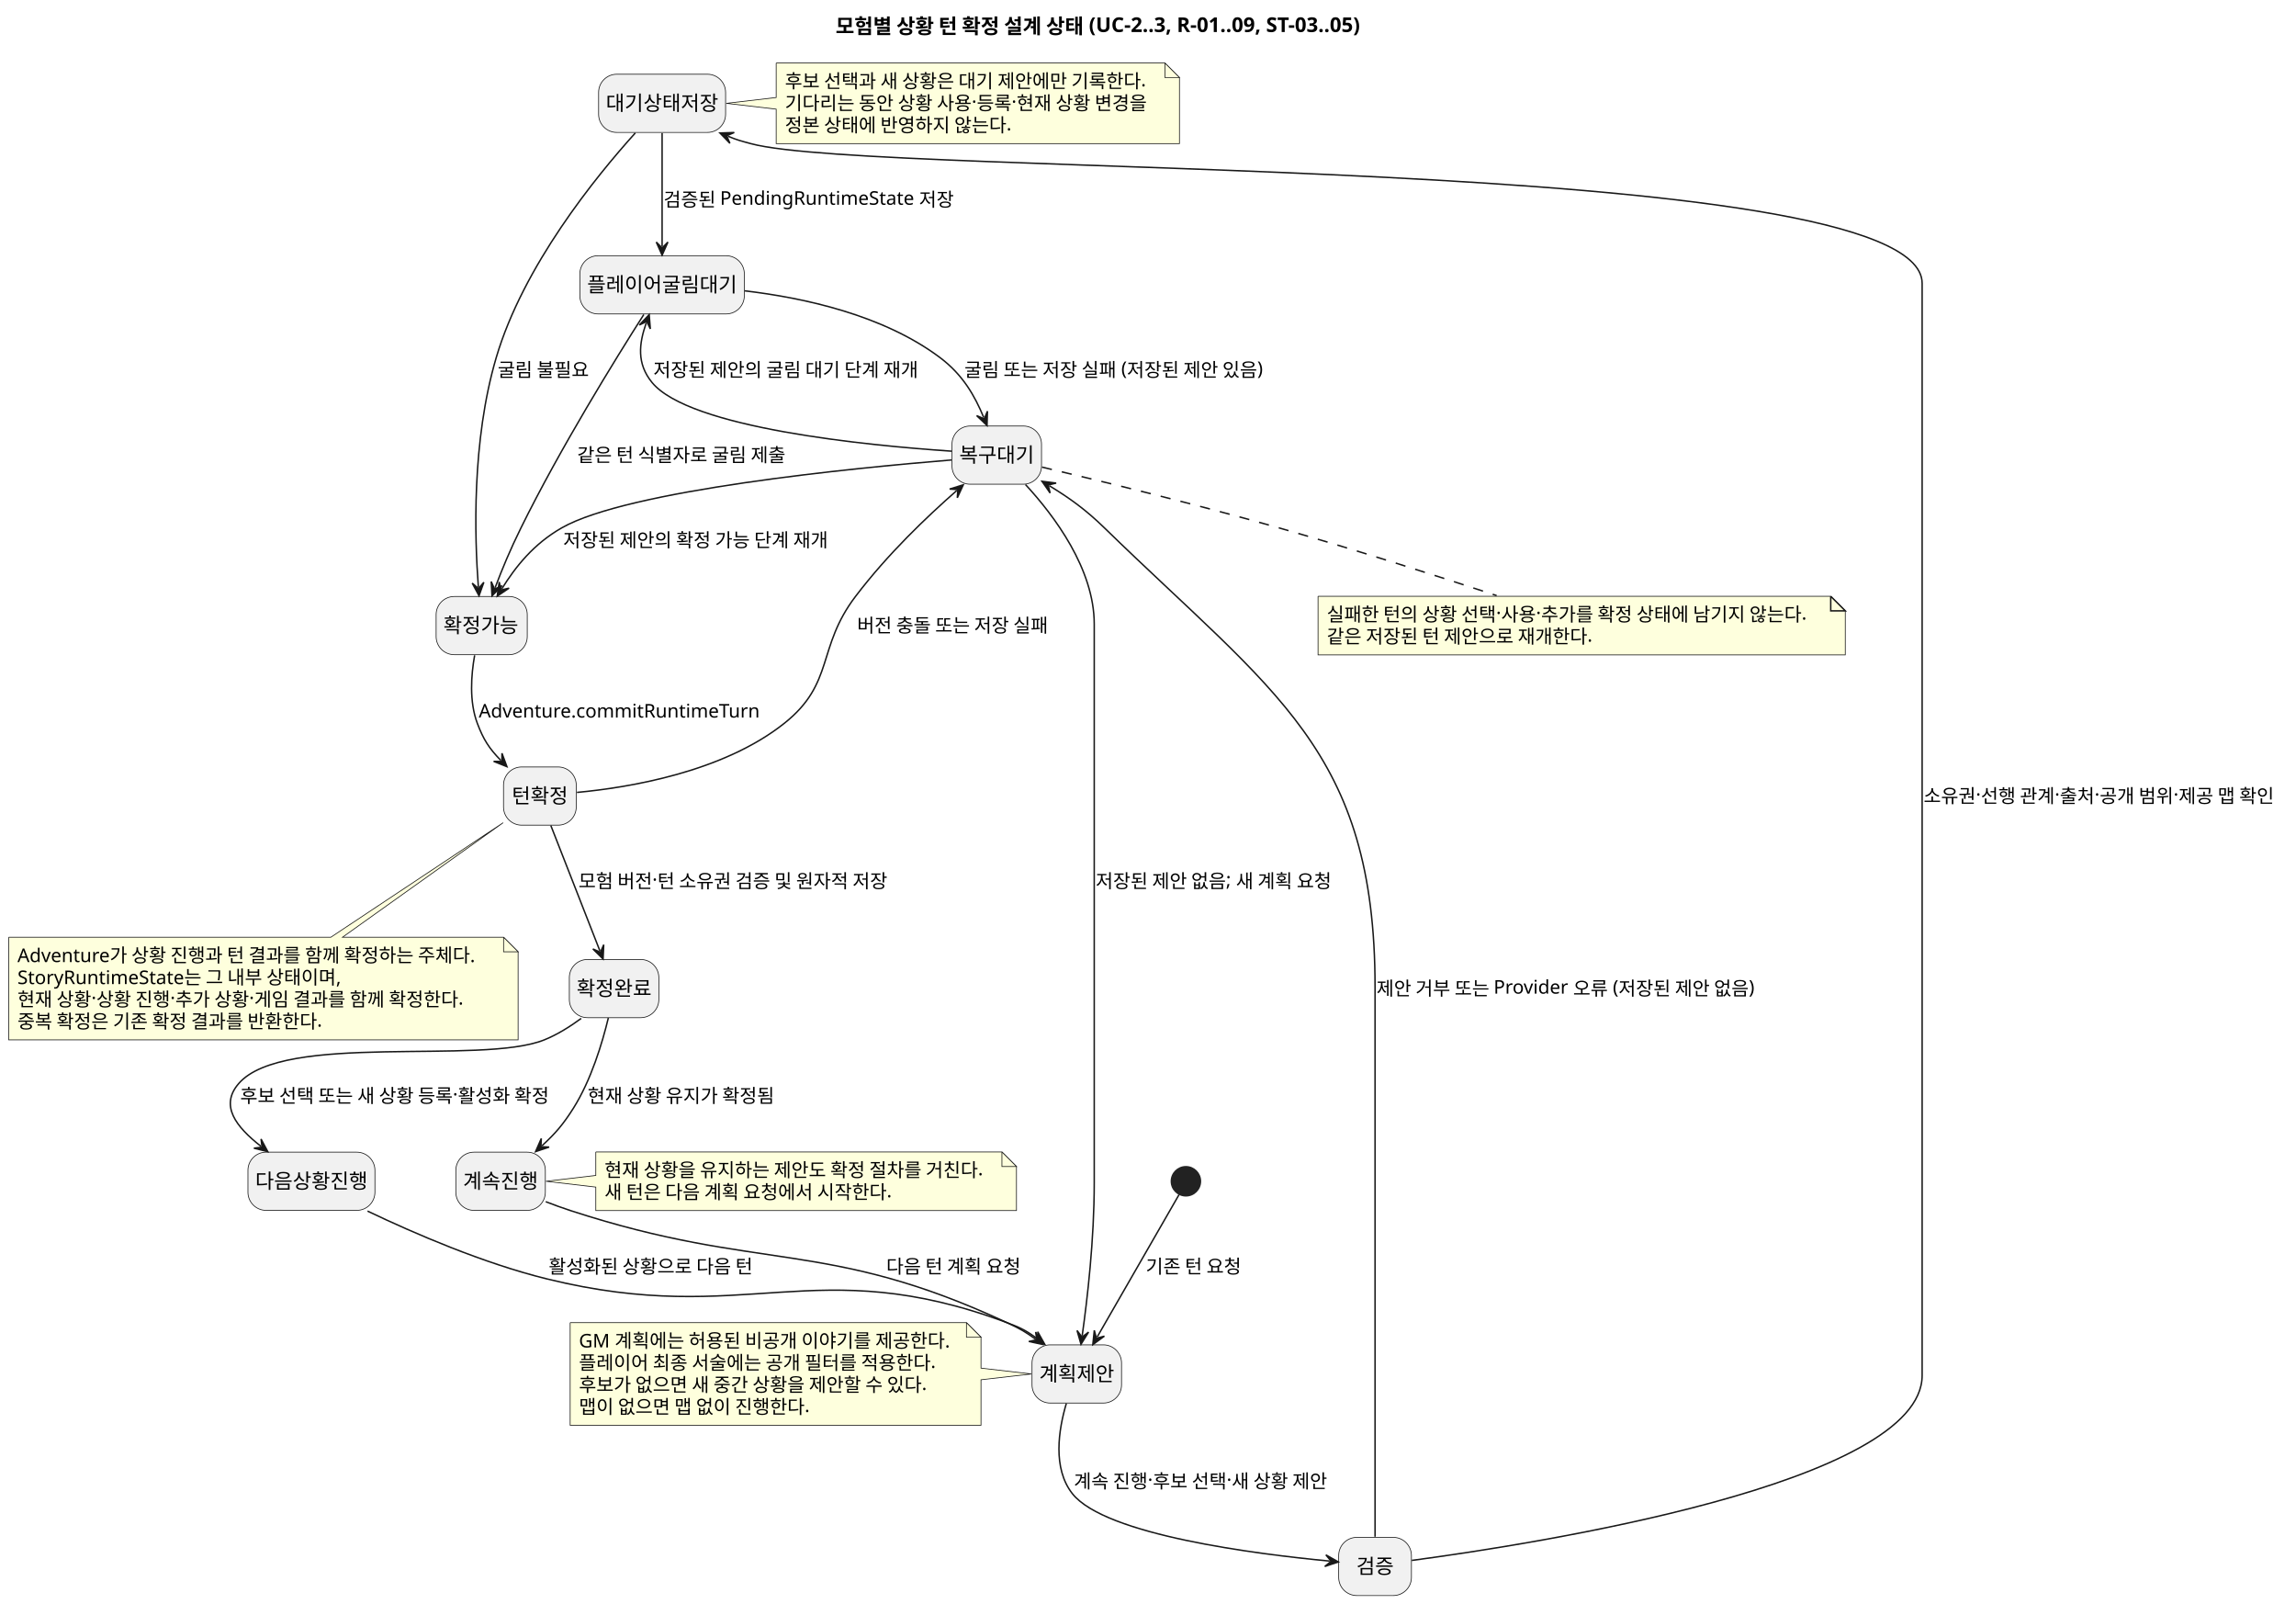
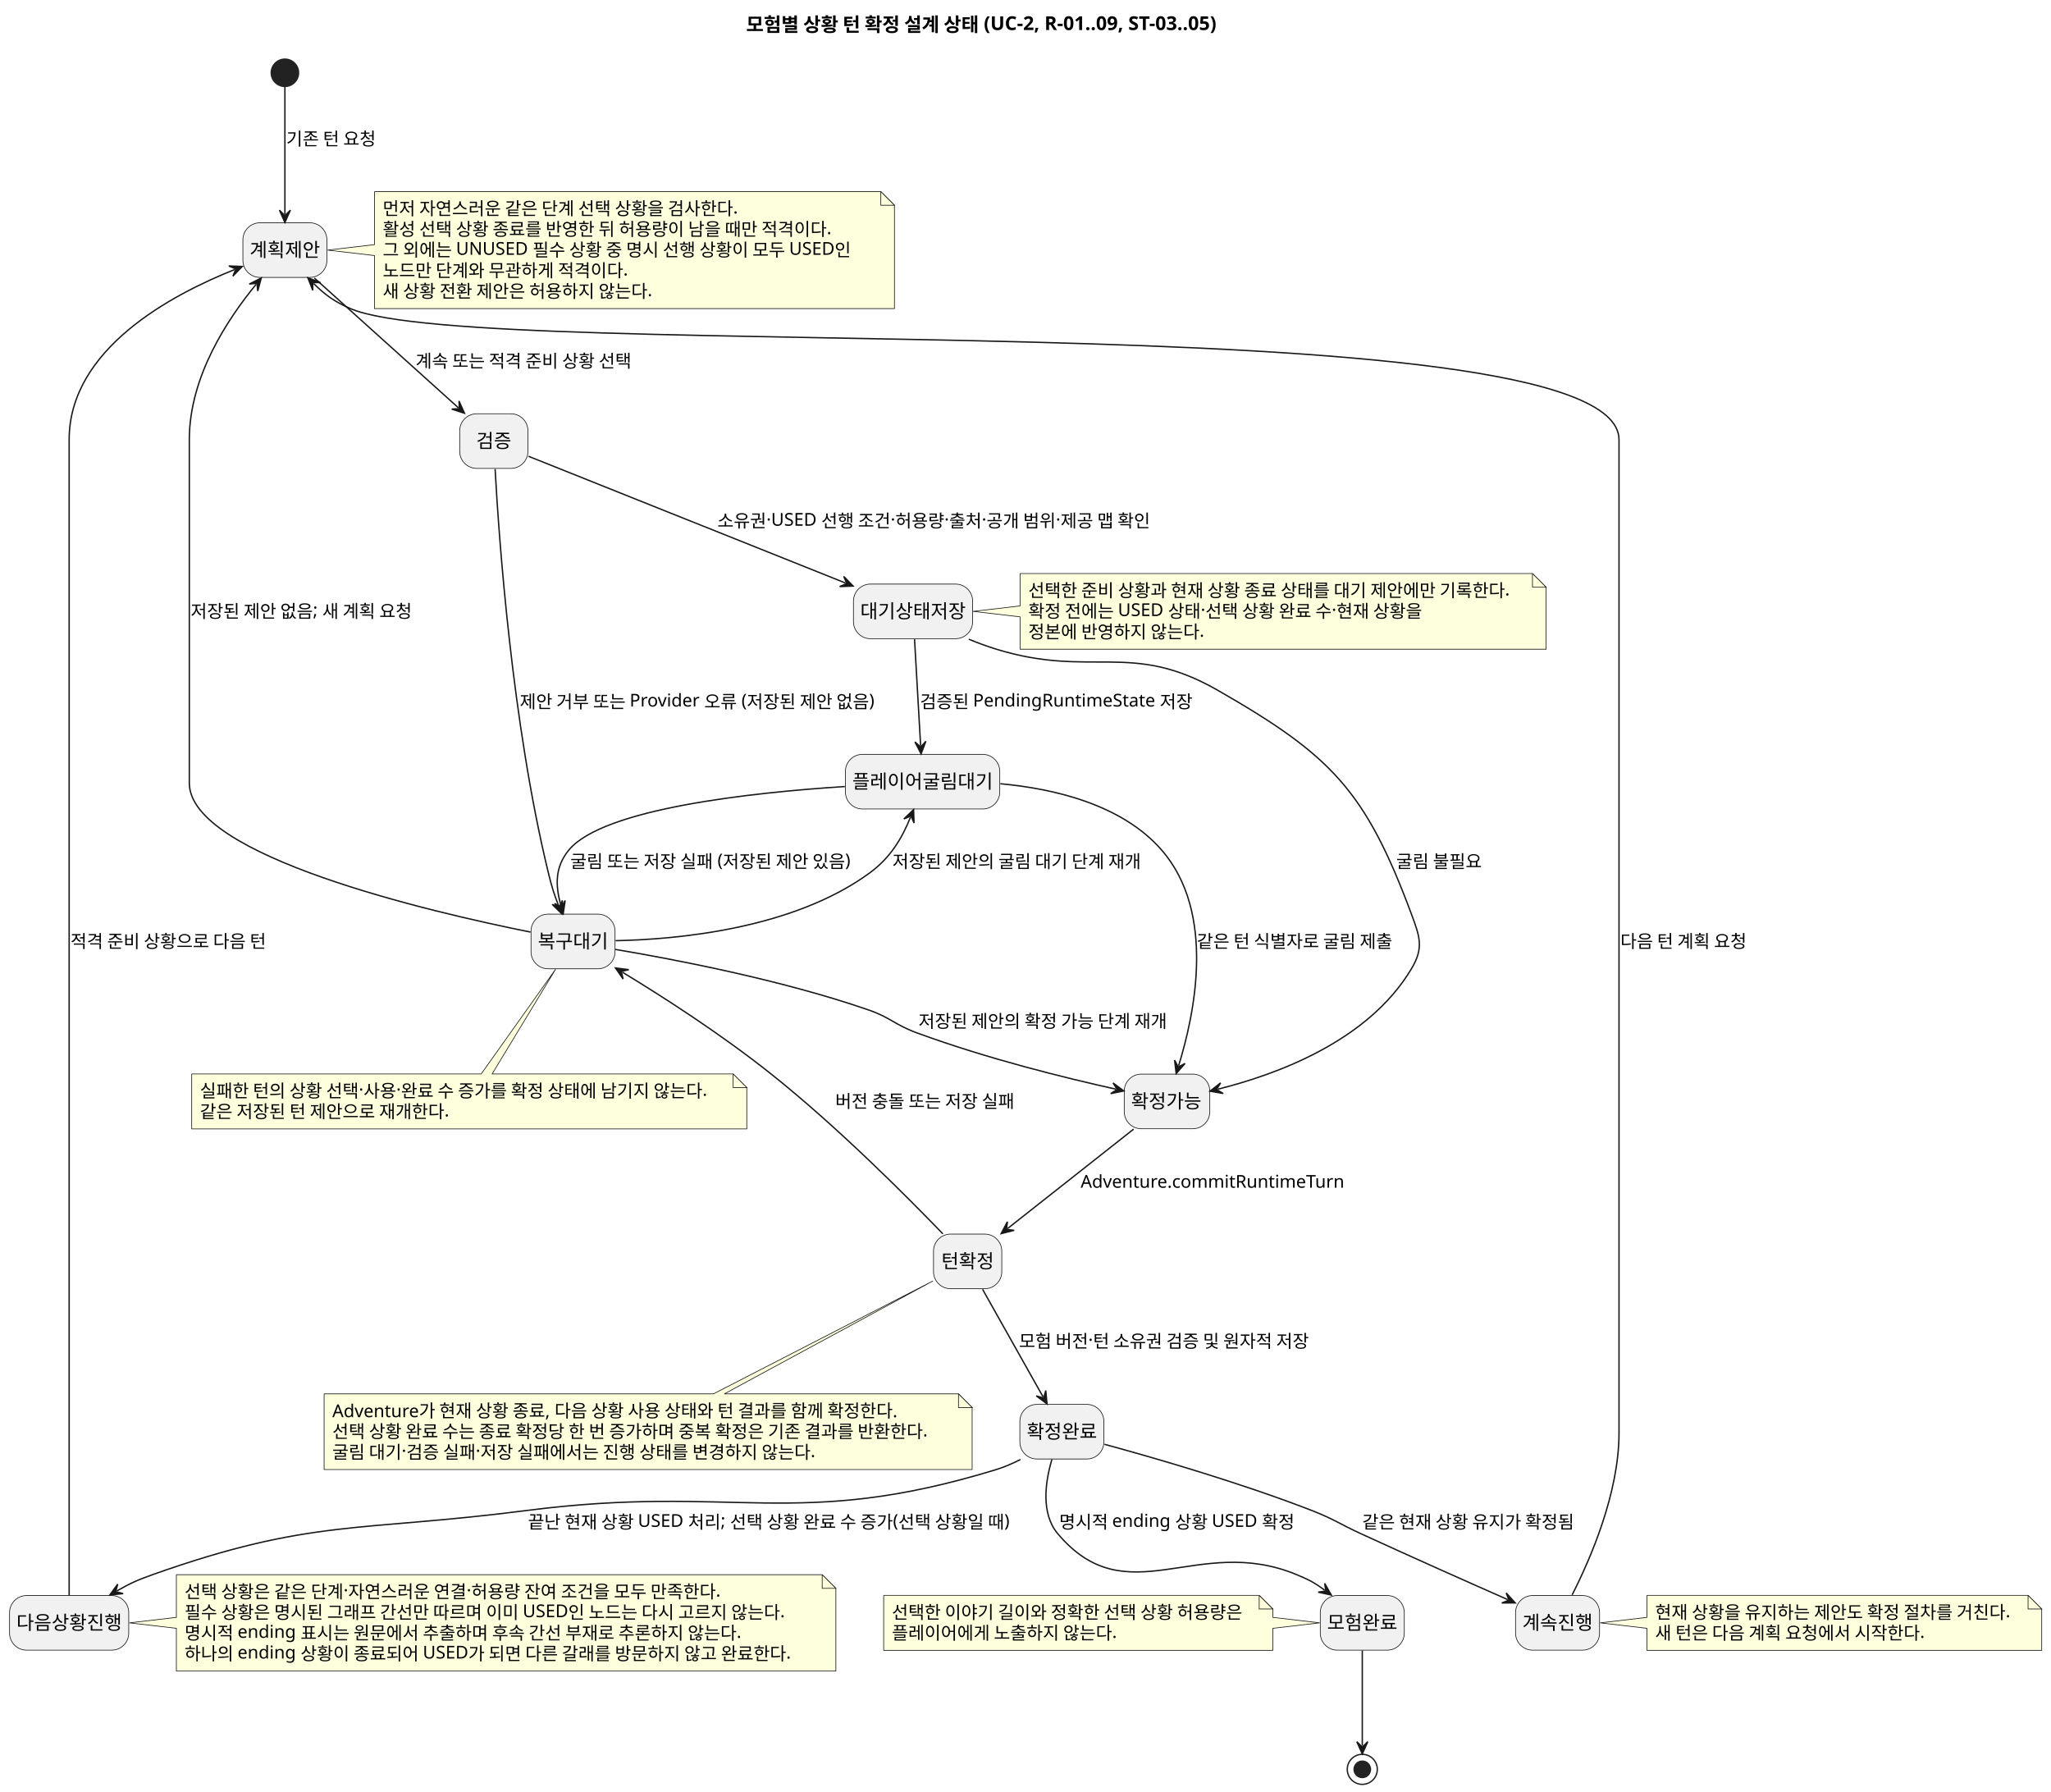
- <svg xmlns="http://www.w3.org/2000/svg" contentStyleType="text/css" height="1102px" preserveAspectRatio="none" style="width:1578px;height:1102px;background:#FFFFFF;" version="1.1" viewBox="0 0 1578 1102" width="1578px" zoomAndPan="magnify">
+ <svg xmlns="http://www.w3.org/2000/svg" contentStyleType="text/css" height="1312px" preserveAspectRatio="none" style="width:1502px;height:1312px;background:#FFFFFF;" version="1.1" viewBox="0 0 1502 1312" width="1502px" zoomAndPan="magnify">
  <defs />
  <g>
-     <text fill="#000000" font-family="sans-serif" font-size="14" font-weight="bold" lengthAdjust="spacing" textLength="415.795" x="574.297" y="22.995">모험별 상황 턴 확정 설계 상태 (UC-2..3, R-01..09, ST-03..05)</text>
-     <ellipse cx="815.05" cy="811.627" fill="#222222" rx="10" ry="10" style="stroke:#222222;stroke-width:1.0;" />
-     <rect fill="#F1F1F1" height="40" rx="12.5" ry="12.5" style="stroke:#181818;stroke-width:0.5;" width="61.52" x="709.29" y="924.017" />
-     <text fill="#000000" font-family="sans-serif" font-size="14" lengthAdjust="spacing" textLength="51.52" x="714.29" y="948.864">계획제안</text>
-     <rect fill="#F1F1F1" height="40" rx="12.5" ry="12.5" style="stroke:#181818;stroke-width:0.5;" width="50" x="920.05" y="1056.287" />
-     <text fill="#000000" font-family="sans-serif" font-size="14" lengthAdjust="spacing" textLength="25.76" x="932.17" y="1081.134">검증</text>
-     <rect fill="#F1F1F1" height="40" rx="12.5" ry="12.5" style="stroke:#181818;stroke-width:0.5;" width="87.28" x="411.41" y="50.997" />
-     <text fill="#000000" font-family="sans-serif" font-size="14" lengthAdjust="spacing" textLength="77.28" x="416.41" y="75.844">대기상태저장</text>
-     <rect fill="#F1F1F1" height="40" rx="12.5" ry="12.5" style="stroke:#181818;stroke-width:0.5;" width="61.52" x="654.29" y="292.697" />
-     <text fill="#000000" font-family="sans-serif" font-size="14" lengthAdjust="spacing" textLength="51.52" x="659.29" y="317.544">복구대기</text>
-     <rect fill="#F1F1F1" height="40" rx="12.5" ry="12.5" style="stroke:#181818;stroke-width:0.5;" width="113.04" x="398.53" y="175.697" />
-     <text fill="#000000" font-family="sans-serif" font-size="14" lengthAdjust="spacing" textLength="103.04" x="403.53" y="200.544">플레이어굴림대기</text>
-     <rect fill="#F1F1F1" height="40" rx="12.5" ry="12.5" style="stroke:#181818;stroke-width:0.5;" width="62.64" x="299.73" y="409.827" />
-     <text fill="#000000" font-family="sans-serif" font-size="14" lengthAdjust="spacing" textLength="52.64" x="304.73" y="434.674">확정가능</text>
-     <rect fill="#F1F1F1" height="40" rx="12.5" ry="12.5" style="stroke:#181818;stroke-width:0.5;" width="50" x="346.05" y="526.957" />
-     <text fill="#000000" font-family="sans-serif" font-size="14" lengthAdjust="spacing" textLength="38.64" x="351.73" y="551.804">턴확정</text>
-     <rect fill="#F1F1F1" height="40" rx="12.5" ry="12.5" style="stroke:#181818;stroke-width:0.5;" width="61.52" x="391.29" y="659.227" />
-     <text fill="#000000" font-family="sans-serif" font-size="14" lengthAdjust="spacing" textLength="51.52" x="396.29" y="684.074">확정완료</text>
-     <rect fill="#F1F1F1" height="40" rx="12.5" ry="12.5" style="stroke:#181818;stroke-width:0.5;" width="61.52" x="313.29" y="791.627" />
-     <text fill="#000000" font-family="sans-serif" font-size="14" lengthAdjust="spacing" textLength="51.52" x="318.29" y="816.474">계속진행</text>
-     <rect fill="#F1F1F1" height="40" rx="12.5" ry="12.5" style="stroke:#181818;stroke-width:0.5;" width="87.28" x="170.41" y="791.627" />
-     <text fill="#000000" font-family="sans-serif" font-size="14" lengthAdjust="spacing" textLength="77.28" x="175.41" y="816.474">다음상황진행</text>
-     <g id="elem_GMN31">
-       <path d="M533.46,43.297 L533.46,66.997 L499.12,70.997 L533.46,74.997 L533.46,98.695 A0,0 0 0 0 533.46,98.695 L810.626,98.695 A0,0 0 0 0 810.626,98.695 L810.626,53.297 L800.626,43.297 L533.46,43.297 A0,0 0 0 0 533.46,43.297 " fill="#FEFFDD" style="stroke:#181818;stroke-width:0.5;" />
-       <path d="M800.626,43.297 L800.626,53.297 L810.626,53.297 L800.626,43.297 " fill="#FEFFDD" style="stroke:#181818;stroke-width:0.5;" />
-       <text fill="#000000" font-family="sans-serif" font-size="13" lengthAdjust="spacing" textLength="256.166" x="539.46" y="60.364">후보 선택과 새 상황은 대기 제안에만 기록한다.</text>
-       <text fill="#000000" font-family="sans-serif" font-size="13" lengthAdjust="spacing" textLength="256.166" x="539.46" y="75.497">기다리는 동안 상황 사용·등록·현재 상황 변경을</text>
-       <text fill="#000000" font-family="sans-serif" font-size="13" lengthAdjust="spacing" textLength="160.049" x="539.46" y="90.629">정본 상태에 반영하지 않는다.</text>
+     <text fill="#000000" font-family="sans-serif" font-size="14" font-weight="bold" lengthAdjust="spacing" textLength="395.417" x="546.395" y="22.995">모험별 상황 턴 확정 설계 상태 (UC-2, R-01..09, ST-03..05)</text>
+     <ellipse cx="208.64" cy="53.297" fill="#222222" rx="10" ry="10" style="stroke:#222222;stroke-width:1.0;" />
+     <rect fill="#F1F1F1" height="40" rx="12.5" ry="12.5" style="stroke:#181818;stroke-width:0.5;" width="61.52" x="177.88" y="163.127" />
+     <text fill="#000000" font-family="sans-serif" font-size="14" lengthAdjust="spacing" textLength="51.52" x="182.88" y="187.974">계획제안</text>
+     <rect fill="#F1F1F1" height="40" rx="12.5" ry="12.5" style="stroke:#181818;stroke-width:0.5;" width="50" x="336.64" y="302.967" />
+     <text fill="#000000" font-family="sans-serif" font-size="14" lengthAdjust="spacing" textLength="25.76" x="348.76" y="327.814">검증</text>
+     <rect fill="#F1F1F1" height="40" rx="12.5" ry="12.5" style="stroke:#181818;stroke-width:0.5;" width="87.28" x="625" y="427.667" />
+     <text fill="#000000" font-family="sans-serif" font-size="14" lengthAdjust="spacing" textLength="77.28" x="630" y="452.514">대기상태저장</text>
+     <rect fill="#F1F1F1" height="40" rx="12.5" ry="12.5" style="stroke:#181818;stroke-width:0.5;" width="61.52" x="388.88" y="669.357" />
+     <text fill="#000000" font-family="sans-serif" font-size="14" lengthAdjust="spacing" textLength="51.52" x="393.88" y="694.204">복구대기</text>
+     <rect fill="#F1F1F1" height="40" rx="12.5" ry="12.5" style="stroke:#181818;stroke-width:0.5;" width="113.04" x="619.12" y="552.357" />
+     <text fill="#000000" font-family="sans-serif" font-size="14" lengthAdjust="spacing" textLength="103.04" x="624.12" y="577.204">플레이어굴림대기</text>
+     <rect fill="#F1F1F1" height="40" rx="12.5" ry="12.5" style="stroke:#181818;stroke-width:0.5;" width="62.64" x="823.32" y="786.497" />
+     <text fill="#000000" font-family="sans-serif" font-size="14" lengthAdjust="spacing" textLength="52.64" x="828.32" y="811.344">확정가능</text>
+     <rect fill="#F1F1F1" height="40" rx="12.5" ry="12.5" style="stroke:#181818;stroke-width:0.5;" width="50" x="683.64" y="903.627" />
+     <text fill="#000000" font-family="sans-serif" font-size="14" lengthAdjust="spacing" textLength="38.64" x="689.32" y="928.474">턴확정</text>
+     <rect fill="#F1F1F1" height="40" rx="12.5" ry="12.5" style="stroke:#181818;stroke-width:0.5;" width="61.52" x="746.88" y="1028.327" />
+     <text fill="#000000" font-family="sans-serif" font-size="14" lengthAdjust="spacing" textLength="51.52" x="751.88" y="1053.174">확정완료</text>
+     <rect fill="#F1F1F1" height="40" rx="12.5" ry="12.5" style="stroke:#181818;stroke-width:0.5;" width="61.52" x="1109.88" y="1168.287" />
+     <text fill="#000000" font-family="sans-serif" font-size="14" lengthAdjust="spacing" textLength="51.52" x="1114.88" y="1193.134">계속진행</text>
+     <rect fill="#F1F1F1" height="40" rx="12.5" ry="12.5" style="stroke:#181818;stroke-width:0.5;" width="87.28" x="7" y="1168.287" />
+     <text fill="#000000" font-family="sans-serif" font-size="14" lengthAdjust="spacing" textLength="77.28" x="12" y="1193.134">다음상황진행</text>
+     <rect fill="#F1F1F1" height="40" rx="12.5" ry="12.5" style="stroke:#181818;stroke-width:0.5;" width="61.52" x="966.88" y="1168.287" />
+     <text fill="#000000" font-family="sans-serif" font-size="14" lengthAdjust="spacing" textLength="51.52" x="971.88" y="1193.134">모험완료</text>
+     <ellipse cx="997.64" cy="1295.557" fill="none" rx="11" ry="11" style="stroke:#222222;stroke-width:1.0;" />
+     <ellipse cx="997.64" cy="1295.557" fill="#222222" rx="6" ry="6" style="stroke:#222222;stroke-width:1.0;" />
+     <g id="elem_GMN35">
+       <path d="M274.25,140.297 L274.25,179.127 L239.89,183.127 L274.25,187.127 L274.25,225.961 A0,0 0 0 0 274.25,225.961 L655.036,225.961 A0,0 0 0 0 655.036,225.961 L655.036,150.297 L645.036,140.297 L274.25,140.297 A0,0 0 0 0 274.25,140.297 " fill="#FEFFDD" style="stroke:#181818;stroke-width:0.5;" />
+       <path d="M645.036,140.297 L645.036,150.297 L655.036,150.297 L645.036,140.297 " fill="#FEFFDD" style="stroke:#181818;stroke-width:0.5;" />
+       <text fill="#000000" font-family="sans-serif" font-size="13" lengthAdjust="spacing" textLength="268.126" x="280.25" y="157.364">먼저 자연스러운 같은 단계 선택 상황을 검사한다.</text>
+       <text fill="#000000" font-family="sans-serif" font-size="13" lengthAdjust="spacing" textLength="340.324" x="280.25" y="172.497">활성 선택 상황 종료를 반영한 뒤 허용량이 남을 때만 적격이다.</text>
+       <text fill="#000000" font-family="sans-serif" font-size="13" lengthAdjust="spacing" textLength="359.786" x="280.25" y="187.629">그 외에는 UNUSED 필수 상황 중 명시 선행 상황이 모두 USED인</text>
+       <text fill="#000000" font-family="sans-serif" font-size="13" lengthAdjust="spacing" textLength="183.969" x="280.25" y="202.762">노드만 단계와 무관하게 적격이다.</text>
+       <text fill="#000000" font-family="sans-serif" font-size="13" lengthAdjust="spacing" textLength="204.194" x="280.25" y="217.895">새 상황 전환 제안은 허용하지 않는다.</text>
    </g>
-     <g id="elem_GMN34">
-       <path d="M6,643.957 L6,714.488 A0,0 0 0 0 6,714.488 L356.094,714.488 A0,0 0 0 0 356.094,714.488 L356.094,653.957 L346.094,643.957 L235.37,643.957 L345.82,565.257 L227.37,643.957 L6,643.957 A0,0 0 0 0 6,643.957 " fill="#FEFFDD" style="stroke:#181818;stroke-width:0.5;" />
-       <path d="M346.094,643.957 L346.094,653.957 L356.094,653.957 L346.094,643.957 " fill="#FEFFDD" style="stroke:#181818;stroke-width:0.5;" />
-       <text fill="#000000" font-family="sans-serif" font-size="13" lengthAdjust="spacing" textLength="329.094" x="12" y="661.024">Adventure가 상황 진행과 턴 결과를 함께 확정하는 주체다.</text>
-       <text fill="#000000" font-family="sans-serif" font-size="13" lengthAdjust="spacing" textLength="235.843" x="12" y="676.157">StoryRuntimeState는 그 내부 상태이며,</text>
-       <text fill="#000000" font-family="sans-serif" font-size="13" lengthAdjust="spacing" textLength="317.443" x="12" y="691.289">현재 상황·상황 진행·추가 상황·게임 결과를 함께 확정한다.</text>
-       <text fill="#000000" font-family="sans-serif" font-size="13" lengthAdjust="spacing" textLength="216.154" x="12" y="706.422">중복 확정은 기존 확정 결과를 반환한다.</text>
+     <g id="elem_GMN38">
+       <path d="M747.02,419.967 L747.02,443.667 L712.57,447.667 L747.02,451.667 L747.02,475.365 A0,0 0 0 0 747.02,475.365 L1132.264,475.365 A0,0 0 0 0 1132.264,475.365 L1132.264,429.967 L1122.264,419.967 L747.02,419.967 A0,0 0 0 0 747.02,419.967 " fill="#FEFFDD" style="stroke:#181818;stroke-width:0.5;" />
+       <path d="M1122.264,419.967 L1122.264,429.967 L1132.264,429.967 L1122.264,419.967 " fill="#FEFFDD" style="stroke:#181818;stroke-width:0.5;" />
+       <text fill="#000000" font-family="sans-serif" font-size="13" lengthAdjust="spacing" textLength="364.243" x="753.02" y="437.034">선택한 준비 상황과 현재 상황 종료 상태를 대기 제안에만 기록한다.</text>
+       <text fill="#000000" font-family="sans-serif" font-size="13" lengthAdjust="spacing" textLength="300.422" x="753.02" y="452.167">확정 전에는 USED 상태·선택 상황 완료 수·현재 상황을</text>
+       <text fill="#000000" font-family="sans-serif" font-size="13" lengthAdjust="spacing" textLength="131.997" x="753.02" y="467.299">정본에 반영하지 않는다.</text>
    </g>
-     <g id="elem_GMN37">
-       <path d="M409.48,791.487 L409.48,807.627 L375.22,811.627 L409.48,815.627 L409.48,831.753 A0,0 0 0 0 409.48,831.753 L698.606,831.753 A0,0 0 0 0 698.606,831.753 L698.606,801.487 L688.606,791.487 L409.48,791.487 A0,0 0 0 0 409.48,791.487 " fill="#FEFFDD" style="stroke:#181818;stroke-width:0.5;" />
-       <path d="M688.606,791.487 L688.606,801.487 L698.606,801.487 L688.606,791.487 " fill="#FEFFDD" style="stroke:#181818;stroke-width:0.5;" />
-       <text fill="#000000" font-family="sans-serif" font-size="13" lengthAdjust="spacing" textLength="268.126" x="415.48" y="808.554">현재 상황을 유지하는 제안도 확정 절차를 거친다.</text>
-       <text fill="#000000" font-family="sans-serif" font-size="13" lengthAdjust="spacing" textLength="204.194" x="415.48" y="823.687">새 턴은 다음 계획 요청에서 시작한다.</text>
+     <g id="elem_GMN41">
+       <path d="M237.35,1020.627 L237.35,1076.025 A0,0 0 0 0 237.35,1076.025 L711.923,1076.025 A0,0 0 0 0 711.923,1076.025 L711.923,1030.627 L701.923,1020.627 L530.46,1020.627 L683.15,937.987 L522.46,1020.627 L237.35,1020.627 A0,0 0 0 0 237.35,1020.627 " fill="#FEFFDD" style="stroke:#181818;stroke-width:0.5;" />
+       <path d="M701.923,1020.627 L701.923,1030.627 L711.923,1030.627 L701.923,1020.627 " fill="#FEFFDD" style="stroke:#181818;stroke-width:0.5;" />
+       <text fill="#000000" font-family="sans-serif" font-size="13" lengthAdjust="spacing" textLength="433.476" x="243.35" y="1037.694">Adventure가 현재 상황 종료, 다음 상황 사용 상태와 턴 결과를 함께 확정한다.</text>
+       <text fill="#000000" font-family="sans-serif" font-size="13" lengthAdjust="spacing" textLength="453.573" x="243.35" y="1052.827">선택 상황 완료 수는 종료 확정당 한 번 증가하며 중복 확정은 기존 결과를 반환한다.</text>
+       <text fill="#000000" font-family="sans-serif" font-size="13" lengthAdjust="spacing" textLength="364.243" x="243.35" y="1067.959">굴림 대기·검증 실패·저장 실패에서는 진행 상태를 변경하지 않는다.</text>
    </g>
-     <g id="elem_GMN40">
-       <path d="M905.87,409.697 L905.87,449.962 L1268.234,449.962 L1268.234,419.697 L1258.234,409.697 L905.87,409.697 " fill="#FEFFDD" style="stroke:#181818;stroke-width:0.5;" />
-       <path d="M1258.234,409.697 L1258.234,419.697 L1268.234,419.697 L1258.234,409.697 " fill="#FEFFDD" style="stroke:#181818;stroke-width:1.0;" />
-       <text fill="#000000" font-family="sans-serif" font-size="13" lengthAdjust="spacing" textLength="341.363" x="911.87" y="426.764">실패한 턴의 상황 선택·사용·추가를 확정 상태에 남기지 않는다.</text>
-       <text fill="#000000" font-family="sans-serif" font-size="13" lengthAdjust="spacing" textLength="188.102" x="911.87" y="441.897">같은 저장된 턴 제안으로 재개한다.</text>
+     <g id="elem_GMN44">
+       <path d="M129.16,1153.027 L129.16,1184.287 L94.7,1188.287 L129.16,1192.287 L129.16,1223.558 A0,0 0 0 0 129.16,1223.558 L612.12,1223.558 A0,0 0 0 0 612.12,1223.558 L612.12,1163.027 L602.12,1153.027 L129.16,1153.027 A0,0 0 0 0 129.16,1153.027 " fill="#FEFFDD" style="stroke:#181818;stroke-width:0.5;" />
+       <path d="M602.12,1153.027 L602.12,1163.027 L612.12,1163.027 L602.12,1153.027 " fill="#FEFFDD" style="stroke:#181818;stroke-width:0.5;" />
+       <text fill="#000000" font-family="sans-serif" font-size="13" lengthAdjust="spacing" textLength="404.256" x="135.16" y="1170.094">선택 상황은 같은 단계·자연스러운 연결·허용량 잔여 조건을 모두 만족한다.</text>
+       <text fill="#000000" font-family="sans-serif" font-size="13" lengthAdjust="spacing" textLength="456.339" x="135.16" y="1185.227">필수 상황은 명시된 그래프 간선만 따르며 이미 USED인 노드는 다시 고르지 않는다.</text>
+       <text fill="#000000" font-family="sans-serif" font-size="13" lengthAdjust="spacing" textLength="420.796" x="135.16" y="1200.359">명시적 ending 표시는 원문에서 추출하며 후속 간선 부재로 추론하지 않는다.</text>
+       <text fill="#000000" font-family="sans-serif" font-size="13" lengthAdjust="spacing" textLength="461.959" x="135.16" y="1215.492">하나의 ending 상황이 종료되어 USED가 되면 다른 갈래를 방문하지 않고 완료한다.</text>
    </g>
-     <g id="elem_GMN43">
-       <path d="M391.86,908.757 L391.86,979.288 A0,0 0 0 0 391.86,979.288 L674.224,979.288 A0,0 0 0 0 674.224,979.288 L674.224,948.017 L708.83,944.017 L674.224,940.017 L674.224,918.757 L664.224,908.757 L391.86,908.757 A0,0 0 0 0 391.86,908.757 " fill="#FEFFDD" style="stroke:#181818;stroke-width:0.5;" />
-       <path d="M664.224,908.757 L664.224,918.757 L674.224,918.757 L664.224,908.757 " fill="#FEFFDD" style="stroke:#181818;stroke-width:0.5;" />
-       <text fill="#000000" font-family="sans-serif" font-size="13" lengthAdjust="spacing" textLength="261.364" x="397.86" y="925.824">GM 계획에는 허용된 비공개 이야기를 제공한다.</text>
-       <text fill="#000000" font-family="sans-serif" font-size="13" lengthAdjust="spacing" textLength="252.034" x="397.86" y="940.957">플레이어 최종 서술에는 공개 필터를 적용한다.</text>
-       <text fill="#000000" font-family="sans-serif" font-size="13" lengthAdjust="spacing" textLength="249.379" x="397.86" y="956.089">후보가 없으면 새 중간 상황을 제안할 수 있다.</text>
-       <text fill="#000000" font-family="sans-serif" font-size="13" lengthAdjust="spacing" textLength="164.182" x="397.86" y="971.222">맵이 없으면 맵 없이 진행한다.</text>
+     <g id="elem_GMN47">
+       <path d="M1206.08,1168.157 L1206.08,1184.287 L1171.81,1188.287 L1206.08,1192.287 L1206.08,1208.422 A0,0 0 0 0 1206.08,1208.422 L1495.206,1208.422 A0,0 0 0 0 1495.206,1208.422 L1495.206,1178.157 L1485.206,1168.157 L1206.08,1168.157 A0,0 0 0 0 1206.08,1168.157 " fill="#FEFFDD" style="stroke:#181818;stroke-width:0.5;" />
+       <path d="M1485.206,1168.157 L1485.206,1178.157 L1495.206,1178.157 L1485.206,1168.157 " fill="#FEFFDD" style="stroke:#181818;stroke-width:0.5;" />
+       <text fill="#000000" font-family="sans-serif" font-size="13" lengthAdjust="spacing" textLength="268.126" x="1212.08" y="1185.224">현재 상황을 유지하는 제안도 확정 절차를 거친다.</text>
+       <text fill="#000000" font-family="sans-serif" font-size="13" lengthAdjust="spacing" textLength="204.194" x="1212.08" y="1200.357">새 턴은 다음 계획 요청에서 시작한다.</text>
+     </g>
+     <g id="elem_GMN50">
+       <path d="M140.39,786.357 L140.39,826.622 A0,0 0 0 0 140.39,826.622 L546.898,826.622 A0,0 0 0 0 546.898,826.622 L546.898,796.357 L536.898,786.357 L360.4,786.357 L406.92,709.637 L352.4,786.357 L140.39,786.357 A0,0 0 0 0 140.39,786.357 " fill="#FEFFDD" style="stroke:#181818;stroke-width:0.5;" />
+       <path d="M536.898,786.357 L536.898,796.357 L546.898,796.357 L536.898,786.357 " fill="#FEFFDD" style="stroke:#181818;stroke-width:0.5;" />
+       <text fill="#000000" font-family="sans-serif" font-size="13" lengthAdjust="spacing" textLength="385.508" x="146.39" y="803.424">실패한 턴의 상황 선택·사용·완료 수 증가를 확정 상태에 남기지 않는다.</text>
+       <text fill="#000000" font-family="sans-serif" font-size="13" lengthAdjust="spacing" textLength="188.102" x="146.39" y="818.557">같은 저장된 턴 제안으로 재개한다.</text>
+     </g>
+     <g id="elem_GMN53">
+       <path d="M647.14,1168.157 L647.14,1208.422 A0,0 0 0 0 647.14,1208.422 L932.134,1208.422 A0,0 0 0 0 932.134,1208.422 L932.134,1192.287 L966.47,1188.287 L932.134,1184.287 L932.134,1178.157 L922.134,1168.157 L647.14,1168.157 A0,0 0 0 0 647.14,1168.157 " fill="#FEFFDD" style="stroke:#181818;stroke-width:0.5;" />
+       <path d="M922.134,1168.157 L922.134,1178.157 L932.134,1178.157 L922.134,1168.157 " fill="#FEFFDD" style="stroke:#181818;stroke-width:0.5;" />
+       <text fill="#000000" font-family="sans-serif" font-size="13" lengthAdjust="spacing" textLength="263.994" x="653.14" y="1185.224">선택한 이야기 길이와 정확한 선택 상황 허용량은</text>
+       <text fill="#000000" font-family="sans-serif" font-size="13" lengthAdjust="spacing" textLength="167.877" x="653.14" y="1200.357">플레이어에게 노출하지 않는다.</text>
    </g>
    <g id="link_*start*_계획제안">
-       <path d="M810.36,820.777 C798.62,841.187 770.722,889.686 754.062,918.646 " fill="none" id="*start*-to-계획제안" style="stroke:#181818;stroke-width:1.0;" />
-       <polygon fill="#181818" points="751.07,923.847,759.025,918.04,753.563,919.513,752.091,914.051,751.07,923.847" style="stroke:#181818;stroke-width:1.0;" />
-       <text fill="#000000" font-family="sans-serif" font-size="13" lengthAdjust="spacing" textLength="68.065" x="787.47" y="874.824">기존 턴 요청</text>
+       <path d="M208.64,63.497 C208.64,84.217 208.64,128.937 208.64,156.887 " fill="none" id="*start*-to-계획제안" style="stroke:#181818;stroke-width:1.0;" />
+       <polygon fill="#181818" points="208.64,162.887,212.64,153.887,208.64,157.887,204.64,153.887,208.64,162.887" style="stroke:#181818;stroke-width:1.0;" />
+       <text fill="#000000" font-family="sans-serif" font-size="13" lengthAdjust="spacing" textLength="68.065" x="209.64" y="106.364">기존 턴 요청</text>
    </g>
    <g id="link_계획제안_검증">
-       <path d="M732.87,964.287 C727.53,982.277 723.29,1008.907 737.05,1026.287 C759.62,1054.787 863.577,1067.797 913.867,1072.597 " fill="none" id="계획제안-to-검증" style="stroke:#181818;stroke-width:1.0;" />
-       <polygon fill="#181818" points="919.84,1073.167,911.261,1068.33,914.863,1072.692,910.501,1076.294,919.84,1073.167" style="stroke:#181818;stroke-width:1.0;" />
-       <text fill="#000000" font-family="sans-serif" font-size="13" lengthAdjust="spacing" textLength="180.274" x="738.05" y="1022.354">계속 진행·후보 선택·새 상황 제안</text>
+       <path d="M230.24,203.587 C259.4,229.857 306.592,272.37 335.692,298.591 " fill="none" id="계획제안-to-검증" style="stroke:#181818;stroke-width:1.0;" />
+       <polygon fill="#181818" points="340.15,302.607,336.141,293.611,336.435,299.26,330.786,299.554,340.15,302.607" style="stroke:#181818;stroke-width:1.0;" />
+       <text fill="#000000" font-family="sans-serif" font-size="13" lengthAdjust="spacing" textLength="164.182" x="304.34" y="269.034">계속 또는 적격 준비 상황 선택</text>
    </g>
    <g id="link_검증_대기상태저장">
-       <path d="M970.3,1072.127 C1054.6,1060.887 1321.05,1019.457 1321.05,945.017 C1321.05,194.697 1321.05,194.697 1321.05,194.697 C1321.05,104.617 602.97,122.337 516.05,98.697 C509.02,96.777 507.321,96.45 500.361,93.63 " fill="none" id="검증-to-대기상태저장" style="stroke:#181818;stroke-width:1.0;" />
-       <polygon fill="#181818" points="494.8,91.377,501.639,98.464,499.434,93.254,504.643,91.049,494.8,91.377" style="stroke:#181818;stroke-width:1.0;" />
-       <text fill="#000000" font-family="sans-serif" font-size="13" lengthAdjust="spacing" textLength="248.339" x="1322.05" y="551.524">소유권·선행 관계·출처·공개 범위·제공 맵 확인</text>
+       <path d="M387.02,334.107 C439.32,355.007 554.019,400.85 619.189,426.9 " fill="none" id="검증-to-대기상태저장" style="stroke:#181818;stroke-width:1.0;" />
+       <polygon fill="#181818" points="624.76,429.127,617.888,422.072,620.117,427.271,614.918,429.501,624.76,429.127" style="stroke:#181818;stroke-width:1.0;" />
+       <text fill="#000000" font-family="sans-serif" font-size="13" lengthAdjust="spacing" textLength="328.475" x="525.34" y="386.034">소유권·USED 선행 조건·허용량·출처·공개 범위·제공 맵 확인</text>
    </g>
    <g id="link_검증_복구대기">
-       <path d="M945.05,1055.867 C945.05,1030.407 945.05,984.377 945.05,945.017 C945.05,678.227 945.05,678.227 945.05,678.227 C945.05,515.437 875.64,476.307 759.05,362.697 C746.36,350.327 735.256,342.305 721.236,333.776 " fill="none" id="검증-to-복구대기" style="stroke:#181818;stroke-width:1.0;" />
-       <polygon fill="#181818" points="716.11,330.657,721.72,338.752,720.381,333.256,725.878,331.918,716.11,330.657" style="stroke:#181818;stroke-width:1.0;" />
-       <text fill="#000000" font-family="sans-serif" font-size="13" lengthAdjust="spacing" textLength="272.507" x="946.05" y="683.794">제안 거부 또는 Provider 오류 (저장된 제안 없음)</text>
+       <path d="M362.58,343.437 C365.31,393.307 374.84,529.427 401.64,639.357 C404.09,649.397 405.721,654.634 409.231,663.544 " fill="none" id="검증-to-복구대기" style="stroke:#181818;stroke-width:1.0;" />
+       <polygon fill="#181818" points="411.43,669.127,411.853,659.287,409.597,664.475,404.41,662.219,411.43,669.127" style="stroke:#181818;stroke-width:1.0;" />
+       <text fill="#000000" font-family="sans-serif" font-size="13" lengthAdjust="spacing" textLength="272.507" x="380.6" y="518.424">제안 거부 또는 Provider 오류 (저장된 제안 없음)</text>
    </g>
    <g id="link_대기상태저장_플레이어굴림대기">
-       <path d="M455.05,91.437 C455.05,114.407 455.05,146.407 455.05,169.337 " fill="none" id="대기상태저장-to-플레이어굴림대기" style="stroke:#181818;stroke-width:1.0;" />
-       <polygon fill="#181818" points="455.05,175.337,459.05,166.337,455.05,170.337,451.05,166.337,455.05,175.337" style="stroke:#181818;stroke-width:1.0;" />
-       <text fill="#000000" font-family="sans-serif" font-size="13" lengthAdjust="spacing" textLength="209.789" x="456.05" y="141.764">검증된 PendingRuntimeState 저장</text>
+       <path d="M669.75,468.107 C671.06,491.077 672.888,523.087 674.198,546.017 " fill="none" id="대기상태저장-to-플레이어굴림대기" style="stroke:#181818;stroke-width:1.0;" />
+       <polygon fill="#181818" points="674.54,552.007,678.02,542.793,674.255,547.015,670.033,543.25,674.54,552.007" style="stroke:#181818;stroke-width:1.0;" />
+       <text fill="#000000" font-family="sans-serif" font-size="13" lengthAdjust="spacing" textLength="209.789" x="673.77" y="518.424">검증된 PendingRuntimeState 저장</text>
    </g>
    <g id="link_대기상태저장_확정가능">
-       <path d="M436.63,91.357 C409.4,121.497 359.62,182.727 341.05,245.697 C324.07,303.257 326.221,369.364 328.771,403.364 " fill="none" id="대기상태저장-to-확정가능" style="stroke:#181818;stroke-width:1.0;" />
-       <polygon fill="#181818" points="329.22,409.347,332.536,400.073,328.846,404.361,324.558,400.671,329.22,409.347" style="stroke:#181818;stroke-width:1.0;" />
-       <text fill="#000000" font-family="sans-serif" font-size="13" lengthAdjust="spacing" textLength="63.932" x="342.05" y="258.764">굴림 불필요</text>
+       <path d="M709.5,468.067 C716.14,470.777 723.01,473.327 729.64,475.357 C799.64,496.847 828.1,468.967 891.64,505.357 C975.3,553.277 999.96,579.017 1033.64,669.357 C1039.85,686.017 1042.76,694.107 1033.64,709.357 C1001.59,762.947 934.109,786.925 891.919,797.525 " fill="none" id="대기상태저장-to-확정가능" style="stroke:#181818;stroke-width:1.0;" />
+       <polygon fill="#181818" points="886.1,798.987,895.803,800.673,890.949,797.769,893.854,792.914,886.1,798.987" style="stroke:#181818;stroke-width:1.0;" />
+       <text fill="#000000" font-family="sans-serif" font-size="13" lengthAdjust="spacing" textLength="63.932" x="1022.49" y="635.424">굴림 불필요</text>
    </g>
    <g id="link_플레이어굴림대기_확정가능">
-       <path d="M442.47,216.127 C423.02,246.627 385.07,307.907 358.05,362.697 C350.48,378.037 345.354,390.449 340.274,403.799 " fill="none" id="플레이어굴림대기-to-확정가능" style="stroke:#181818;stroke-width:1.0;" />
-       <polygon fill="#181818" points="338.14,409.407,345.079,402.418,339.918,404.734,337.602,399.573,338.14,409.407" style="stroke:#181818;stroke-width:1.0;" />
-       <text fill="#000000" font-family="sans-serif" font-size="13" lengthAdjust="spacing" textLength="148.089" x="396.67" y="317.264">같은 턴 식별자로 굴림 제출</text>
+       <path d="M732.58,573.877 C771.65,577.447 821.52,588.947 850.64,622.357 C890.97,668.637 874.533,743.495 863.133,780.355 " fill="none" id="플레이어굴림대기-to-확정가능" style="stroke:#181818;stroke-width:1.0;" />
+       <polygon fill="#181818" points="861.36,786.087,867.841,778.671,862.837,781.31,860.198,776.307,861.36,786.087" style="stroke:#181818;stroke-width:1.0;" />
+       <text fill="#000000" font-family="sans-serif" font-size="13" lengthAdjust="spacing" textLength="148.089" x="876.49" y="693.924">같은 턴 식별자로 굴림 제출</text>
    </g>
    <g id="link_플레이어굴림대기_복구대기">
-       <path d="M511.82,199.827 C552.66,204.617 607.18,216.507 646.05,245.697 C661.69,257.437 669.947,271.908 676.087,286.828 " fill="none" id="플레이어굴림대기-to-복구대기" style="stroke:#181818;stroke-width:1.0;" />
-       <polygon fill="#181818" points="678.37,292.377,678.644,282.532,676.467,287.753,671.246,285.576,678.37,292.377" style="stroke:#181818;stroke-width:1.0;" />
-       <text fill="#000000" font-family="sans-serif" font-size="13" lengthAdjust="spacing" textLength="214.338" x="662.82" y="258.764">굴림 또는 저장 실패 (저장된 제안 있음)</text>
+       <path d="M618.69,575.917 C550.35,580.317 441.79,592.017 416.64,622.357 C406.03,635.167 406.784,648.859 410.834,663.339 " fill="none" id="플레이어굴림대기-to-복구대기" style="stroke:#181818;stroke-width:1.0;" />
+       <polygon fill="#181818" points="412.45,669.117,413.878,659.372,411.103,664.302,406.174,661.527,412.45,669.117" style="stroke:#181818;stroke-width:1.0;" />
+       <text fill="#000000" font-family="sans-serif" font-size="13" lengthAdjust="spacing" textLength="214.338" x="417.64" y="635.424">굴림 또는 저장 실패 (저장된 제안 있음)</text>
    </g>
    <g id="link_복구대기_플레이어굴림대기">
-       <path d="M654.16,309.997 C595.98,306.077 473.72,294.217 448.05,262.697 C437.57,249.827 439.092,236.214 444.182,221.804 " fill="none" id="복구대기-to-플레이어굴림대기" style="stroke:#181818;stroke-width:1.0;" />
-       <polygon fill="#181818" points="446.18,216.147,439.411,223.301,444.515,220.861,446.954,225.965,446.18,216.147" style="stroke:#181818;stroke-width:1.0;" />
-       <text fill="#000000" font-family="sans-serif" font-size="13" lengthAdjust="spacing" textLength="188.102" x="449.05" y="258.764">저장된 제안의 굴림 대기 단계 재개</text>
+       <path d="M450.8,688.797 C495.99,687.887 580.45,680.297 636.64,639.357 C652.45,627.837 660.713,613.346 666.793,598.366 " fill="none" id="복구대기-to-플레이어굴림대기" style="stroke:#181818;stroke-width:1.0;" />
+       <polygon fill="#181818" points="669.05,592.807,661.959,599.642,667.17,597.44,669.372,602.65,669.05,592.807" style="stroke:#181818;stroke-width:1.0;" />
+       <text fill="#000000" font-family="sans-serif" font-size="13" lengthAdjust="spacing" textLength="188.102" x="653.53" y="635.424">저장된 제안의 굴림 대기 단계 재개</text>
    </g>
    <g id="link_확정가능_턴확정">
-       <path d="M326.21,450.267 C323.79,463.797 322.42,482.007 328.05,496.957 C332.27,508.187 336.182,514.22 344.222,522.47 " fill="none" id="확정가능-to-턴확정" style="stroke:#181818;stroke-width:1.0;" />
-       <polygon fill="#181818" points="348.41,526.767,344.993,517.53,344.92,523.186,339.264,523.113,348.41,526.767" style="stroke:#181818;stroke-width:1.0;" />
-       <text fill="#000000" font-family="sans-serif" font-size="13" lengthAdjust="spacing" textLength="205.67" x="329.05" y="493.024">Adventure.commitRuntimeTurn</text>
+       <path d="M830.2,826.767 C803.25,848.017 764.851,878.301 737.871,899.581 " fill="none" id="확정가능-to-턴확정" style="stroke:#181818;stroke-width:1.0;" />
+       <polygon fill="#181818" points="733.16,903.297,742.704,900.864,737.086,900.2,737.749,894.583,733.16,903.297" style="stroke:#181818;stroke-width:1.0;" />
+       <text fill="#000000" font-family="sans-serif" font-size="13" lengthAdjust="spacing" textLength="205.67" x="791.38" y="869.694">Adventure.commitRuntimeTurn</text>
    </g>
    <g id="link_턴확정_확정완료">
-       <path d="M378.57,567.177 C388.21,591.807 402.642,628.67 412.302,653.34 " fill="none" id="턴확정-to-확정완료" style="stroke:#181818;stroke-width:1.0;" />
-       <polygon fill="#181818" points="414.49,658.927,414.933,649.088,412.667,654.271,407.484,652.005,414.49,658.927" style="stroke:#181818;stroke-width:1.0;" />
-       <text fill="#000000" font-family="sans-serif" font-size="13" lengthAdjust="spacing" textLength="220.286" x="397.55" y="610.024">모험 버전·턴 소유권 검증 및 원자적 저장</text>
+       <path d="M719.57,944.067 C732.49,967.047 750.919,999.807 763.819,1022.747 " fill="none" id="턴확정-to-확정완료" style="stroke:#181818;stroke-width:1.0;" />
+       <polygon fill="#181818" points="766.76,1027.977,765.835,1018.172,764.309,1023.619,758.862,1022.093,766.76,1027.977" style="stroke:#181818;stroke-width:1.0;" />
+       <text fill="#000000" font-family="sans-serif" font-size="13" lengthAdjust="spacing" textLength="220.286" x="746.21" y="986.694">모험 버전·턴 소유권 검증 및 원자적 저장</text>
    </g>
    <g id="link_턴확정_복구대기">
-       <path d="M396.54,544.457 C432.03,541.147 496.71,530.607 539.05,496.957 C573.87,469.287 561.09,445.077 588.05,409.697 C610.3,380.477 636.663,355.408 657.553,337.048 " fill="none" id="턴확정-to-복구대기" style="stroke:#181818;stroke-width:1.0;" />
-       <polygon fill="#181818" points="662.06,333.087,652.659,336.024,658.304,336.388,657.941,342.033,662.06,333.087" style="stroke:#181818;stroke-width:1.0;" />
-       <text fill="#000000" font-family="sans-serif" font-size="13" lengthAdjust="spacing" textLength="136.129" x="589.05" y="434.394">버전 충돌 또는 저장 실패</text>
+       <path d="M690.49,903.457 C664.06,876.037 612.88,824.687 564.64,786.357 C527.29,756.687 485.935,730.197 455.825,711.867 " fill="none" id="턴확정-to-복구대기" style="stroke:#181818;stroke-width:1.0;" />
+       <polygon fill="#181818" points="450.7,708.747,456.308,716.843,454.971,711.347,460.467,710.01,450.7,708.747" style="stroke:#181818;stroke-width:1.0;" />
+       <text fill="#000000" font-family="sans-serif" font-size="13" lengthAdjust="spacing" textLength="136.129" x="611.64" y="811.064">버전 충돌 또는 저장 실패</text>
    </g>
    <g id="link_복구대기_계획제안">
-       <path d="M704.79,332.917 C724.55,354.317 752.05,390.897 752.05,428.827 C752.05,428.827 752.05,428.827 752.05,812.627 C752.05,852.177 747.33,892.264 743.78,917.684 " fill="none" id="복구대기-to-계획제안" style="stroke:#181818;stroke-width:1.0;" />
-       <polygon fill="#181818" points="742.95,923.627,748.156,915.267,743.642,918.675,740.233,914.16,742.95,923.627" style="stroke:#181818;stroke-width:1.0;" />
-       <text fill="#000000" font-family="sans-serif" font-size="13" lengthAdjust="spacing" textLength="168.562" x="753.05" y="610.024">저장된 제안 없음; 새 계획 요청</text>
+       <path d="M388.49,682.497 C315.33,667.827 138.64,626.867 138.64,573.357 C138.64,321.967 138.64,321.967 138.64,321.967 C138.64,275.537 166.812,233.552 187.542,208.202 " fill="none" id="복구대기-to-계획제안" style="stroke:#181818;stroke-width:1.0;" />
+       <polygon fill="#181818" points="191.34,203.557,182.546,207.992,188.175,207.428,188.739,213.056,191.34,203.557" style="stroke:#181818;stroke-width:1.0;" />
+       <text fill="#000000" font-family="sans-serif" font-size="13" lengthAdjust="spacing" textLength="168.562" x="139.64" y="452.234">저장된 제안 없음; 새 계획 요청</text>
    </g>
    <g id="link_복구대기_확정가능">
-       <path d="M653.93,316.037 C586.95,321.507 431.47,336.697 386.05,362.697 C366.73,373.747 354.45,389.249 344.9,404.529 " fill="none" id="복구대기-to-확정가능" style="stroke:#181818;stroke-width:1.0;" />
-       <polygon fill="#181818" points="341.72,409.617,349.882,404.105,344.37,405.377,343.098,399.865,341.72,409.617" style="stroke:#181818;stroke-width:1.0;" />
-       <text fill="#000000" font-family="sans-serif" font-size="13" lengthAdjust="spacing" textLength="189.142" x="387.05" y="375.764">저장된 제안의 확정 가능 단계 재개</text>
+       <path d="M450.63,695.197 C493.12,702.327 571.48,717.237 635.64,739.357 C652.37,745.127 655.03,750.267 671.64,756.357 C723.52,775.407 780.263,789.304 817.173,797.514 " fill="none" id="복구대기-to-확정가능" style="stroke:#181818;stroke-width:1.0;" />
+       <polygon fill="#181818" points="823.03,798.817,815.113,792.958,818.149,797.731,813.376,800.767,823.03,798.817" style="stroke:#181818;stroke-width:1.0;" />
+       <text fill="#000000" font-family="sans-serif" font-size="13" lengthAdjust="spacing" textLength="189.142" x="672.64" y="752.424">저장된 제안의 확정 가능 단계 재개</text>
    </g>
    <g id="link_확정완료_계속진행">
-       <path d="M418.1,699.387 C413.95,716.597 406.31,742.057 394.05,761.487 C387.1,772.507 381.647,778.847 372.507,787.207 " fill="none" id="확정완료-to-계속진행" style="stroke:#181818;stroke-width:1.0;" />
-       <polygon fill="#181818" points="368.08,791.257,377.421,788.134,371.769,787.882,372.021,782.231,368.08,791.257" style="stroke:#181818;stroke-width:1.0;" />
-       <text fill="#000000" font-family="sans-serif" font-size="13" lengthAdjust="spacing" textLength="133.037" x="403.87" y="757.554">현재 상황 유지가 확정됨</text>
+       <path d="M808.86,1057.557 C845.65,1067.577 908.4,1085.717 960.64,1106.027 C977.13,1112.437 980.56,1115.637 996.64,1123.027 C1035.45,1140.847 1074.94,1158.397 1104.16,1171.277 " fill="none" id="확정완료-to-계속진행" style="stroke:#181818;stroke-width:1.0;" />
+       <polygon fill="#181818" points="1109.65,1173.697,1103.028,1166.407,1105.075,1171.68,1099.801,1173.727,1109.65,1173.697" style="stroke:#181818;stroke-width:1.0;" />
+       <text fill="#000000" font-family="sans-serif" font-size="13" lengthAdjust="spacing" textLength="161.089" x="997.64" y="1119.094">같은 현재 상황 유지가 확정됨</text>
    </g>
    <g id="link_확정완료_다음상황진행">
-       <path d="M399.44,699.727 C391.83,705.337 382.98,710.907 374.05,714.487 C330.29,732.017 194.93,708.877 164.05,744.487 C150.94,759.607 162.082,774.113 179.322,787.583 " fill="none" id="확정완료-to-다음상황진행" style="stroke:#181818;stroke-width:1.0;" />
-       <polygon fill="#181818" points="184.05,791.277,179.421,782.584,180.11,788.198,174.495,788.888,184.05,791.277" style="stroke:#181818;stroke-width:1.0;" />
-       <text fill="#000000" font-family="sans-serif" font-size="13" lengthAdjust="spacing" textLength="220.286" x="165.05" y="757.554">후보 선택 또는 새 상황 등록·활성화 확정</text>
+       <path d="M747.25,1068.707 C741.58,1071.597 735.57,1074.207 729.64,1076.027 C582.9,1120.987 537.85,1086.367 385.64,1106.027 C263.1,1121.847 228.09,1111.727 111.64,1153.027 C100.99,1156.797 95.232,1159.367 85.592,1164.907 " fill="none" id="확정완료-to-다음상황진행" style="stroke:#181818;stroke-width:1.0;" />
+       <polygon fill="#181818" points="80.39,1167.897,90.186,1166.881,84.725,1165.406,86.2,1159.944,80.39,1167.897" style="stroke:#181818;stroke-width:1.0;" />
+       <text fill="#000000" font-family="sans-serif" font-size="13" lengthAdjust="spacing" textLength="372.091" x="386.64" y="1119.094">끝난 현재 상황 USED 처리; 선택 상황 완료 수 증가(선택 상황일 때)</text>
+     </g>
+     <g id="link_확정완료_모험완료">
+       <path d="M770.34,1068.567 C765.5,1084.957 762.09,1108.147 774.64,1123.027 C825.51,1183.357 876.8,1122.667 949.64,1153.027 C958.52,1156.727 962.53,1158.767 970.14,1164.377 " fill="none" id="확정완료-to-모험완료" style="stroke:#181818;stroke-width:1.0;" />
+       <polygon fill="#181818" points="974.97,1167.937,970.099,1159.377,970.945,1164.97,965.352,1165.816,974.97,1167.937" style="stroke:#181818;stroke-width:1.0;" />
+       <text fill="#000000" font-family="sans-serif" font-size="13" lengthAdjust="spacing" textLength="180.833" x="775.64" y="1119.094">명시적 ending 상황 USED 확정</text>
    </g>
    <g id="link_계속진행_계획제안">
-       <path d="M375.08,825.667 C380.68,827.827 386.5,829.947 392.05,831.757 C522.92,874.437 567.25,850.667 692.05,908.757 C700.59,912.727 704.34,914.744 711.85,920.214 " fill="none" id="계속진행-to-계획제안" style="stroke:#181818;stroke-width:1.0;" />
-       <polygon fill="#181818" points="716.7,923.747,711.78,915.215,712.658,920.803,707.07,921.681,716.7,923.747" style="stroke:#181818;stroke-width:1.0;" />
-       <text fill="#000000" font-family="sans-serif" font-size="13" lengthAdjust="spacing" textLength="96.117" x="609.09" y="874.824">다음 턴 계획 요청</text>
+       <path d="M1151.3,1167.837 C1164.61,1141.697 1185.64,1093.417 1185.64,1049.327 C1185.64,321.967 1185.64,321.967 1185.64,321.967 C1185.64,218.187 351.82,267.317 256.64,225.967 C244.88,220.857 238.183,216.009 229.713,207.619 " fill="none" id="계속진행-to-계획제안" style="stroke:#181818;stroke-width:1.0;" />
+       <polygon fill="#181818" points="225.45,203.397,229.029,212.572,229.002,206.916,234.659,206.889,225.45,203.397" style="stroke:#181818;stroke-width:1.0;" />
+       <text fill="#000000" font-family="sans-serif" font-size="13" lengthAdjust="spacing" textLength="96.117" x="1186.64" y="693.924">다음 턴 계획 요청</text>
    </g>
    <g id="link_다음상황진행_계획제안">
-       <path d="M252.58,832.117 C284.74,847.457 332.24,867.987 376.05,878.757 C513.04,912.447 559.88,859.417 692.05,908.757 C701.26,912.197 705.501,914.279 713.221,920.039 " fill="none" id="다음상황진행-to-계획제안" style="stroke:#181818;stroke-width:1.0;" />
-       <polygon fill="#181818" points="718.03,923.627,713.209,915.039,714.023,920.637,708.424,921.451,718.03,923.627" style="stroke:#181818;stroke-width:1.0;" />
-       <text fill="#000000" font-family="sans-serif" font-size="13" lengthAdjust="spacing" textLength="143.957" x="377.05" y="874.824">활성화된 상황으로 다음 턴</text>
+       <path d="M50.64,1168.097 C50.64,1141.447 50.64,1091.717 50.64,1049.327 C50.64,321.967 50.64,321.967 50.64,321.967 C50.64,255.347 125.809,215.766 171.849,197.346 " fill="none" id="다음상황진행-to-계획제안" style="stroke:#181818;stroke-width:1.0;" />
+       <polygon fill="#181818" points="177.42,195.117,167.578,194.746,172.778,196.974,170.55,202.174,177.42,195.117" style="stroke:#181818;stroke-width:1.0;" />
+       <text fill="#000000" font-family="sans-serif" font-size="13" lengthAdjust="spacing" textLength="148.089" x="51.64" y="693.924">적격 준비 상황으로 다음 턴</text>
    </g>
-     <g id="link_복구대기_GMN40">
-       <path d="M716.11,320.927 C754.55,330.017 821.92,346.417 879.05,362.697 C929.88,377.177 987.08,395.517 1028.61,409.207 " fill="none" id="복구대기-GMN40" style="stroke:#181818;stroke-width:1.0;stroke-dasharray:7.0,7.0;" />
+     <g id="link_모험완료_*end*">
+       <path d="M997.64,1208.597 C997.64,1230.917 997.64,1260.817 997.64,1278.307 " fill="none" id="모험완료-to-*end*" style="stroke:#181818;stroke-width:1.0;" />
+       <polygon fill="#181818" points="997.64,1284.307,1001.64,1275.307,997.64,1279.307,993.64,1275.307,997.64,1284.307" style="stroke:#181818;stroke-width:1.0;" />
    </g>
  </g>
</svg>
